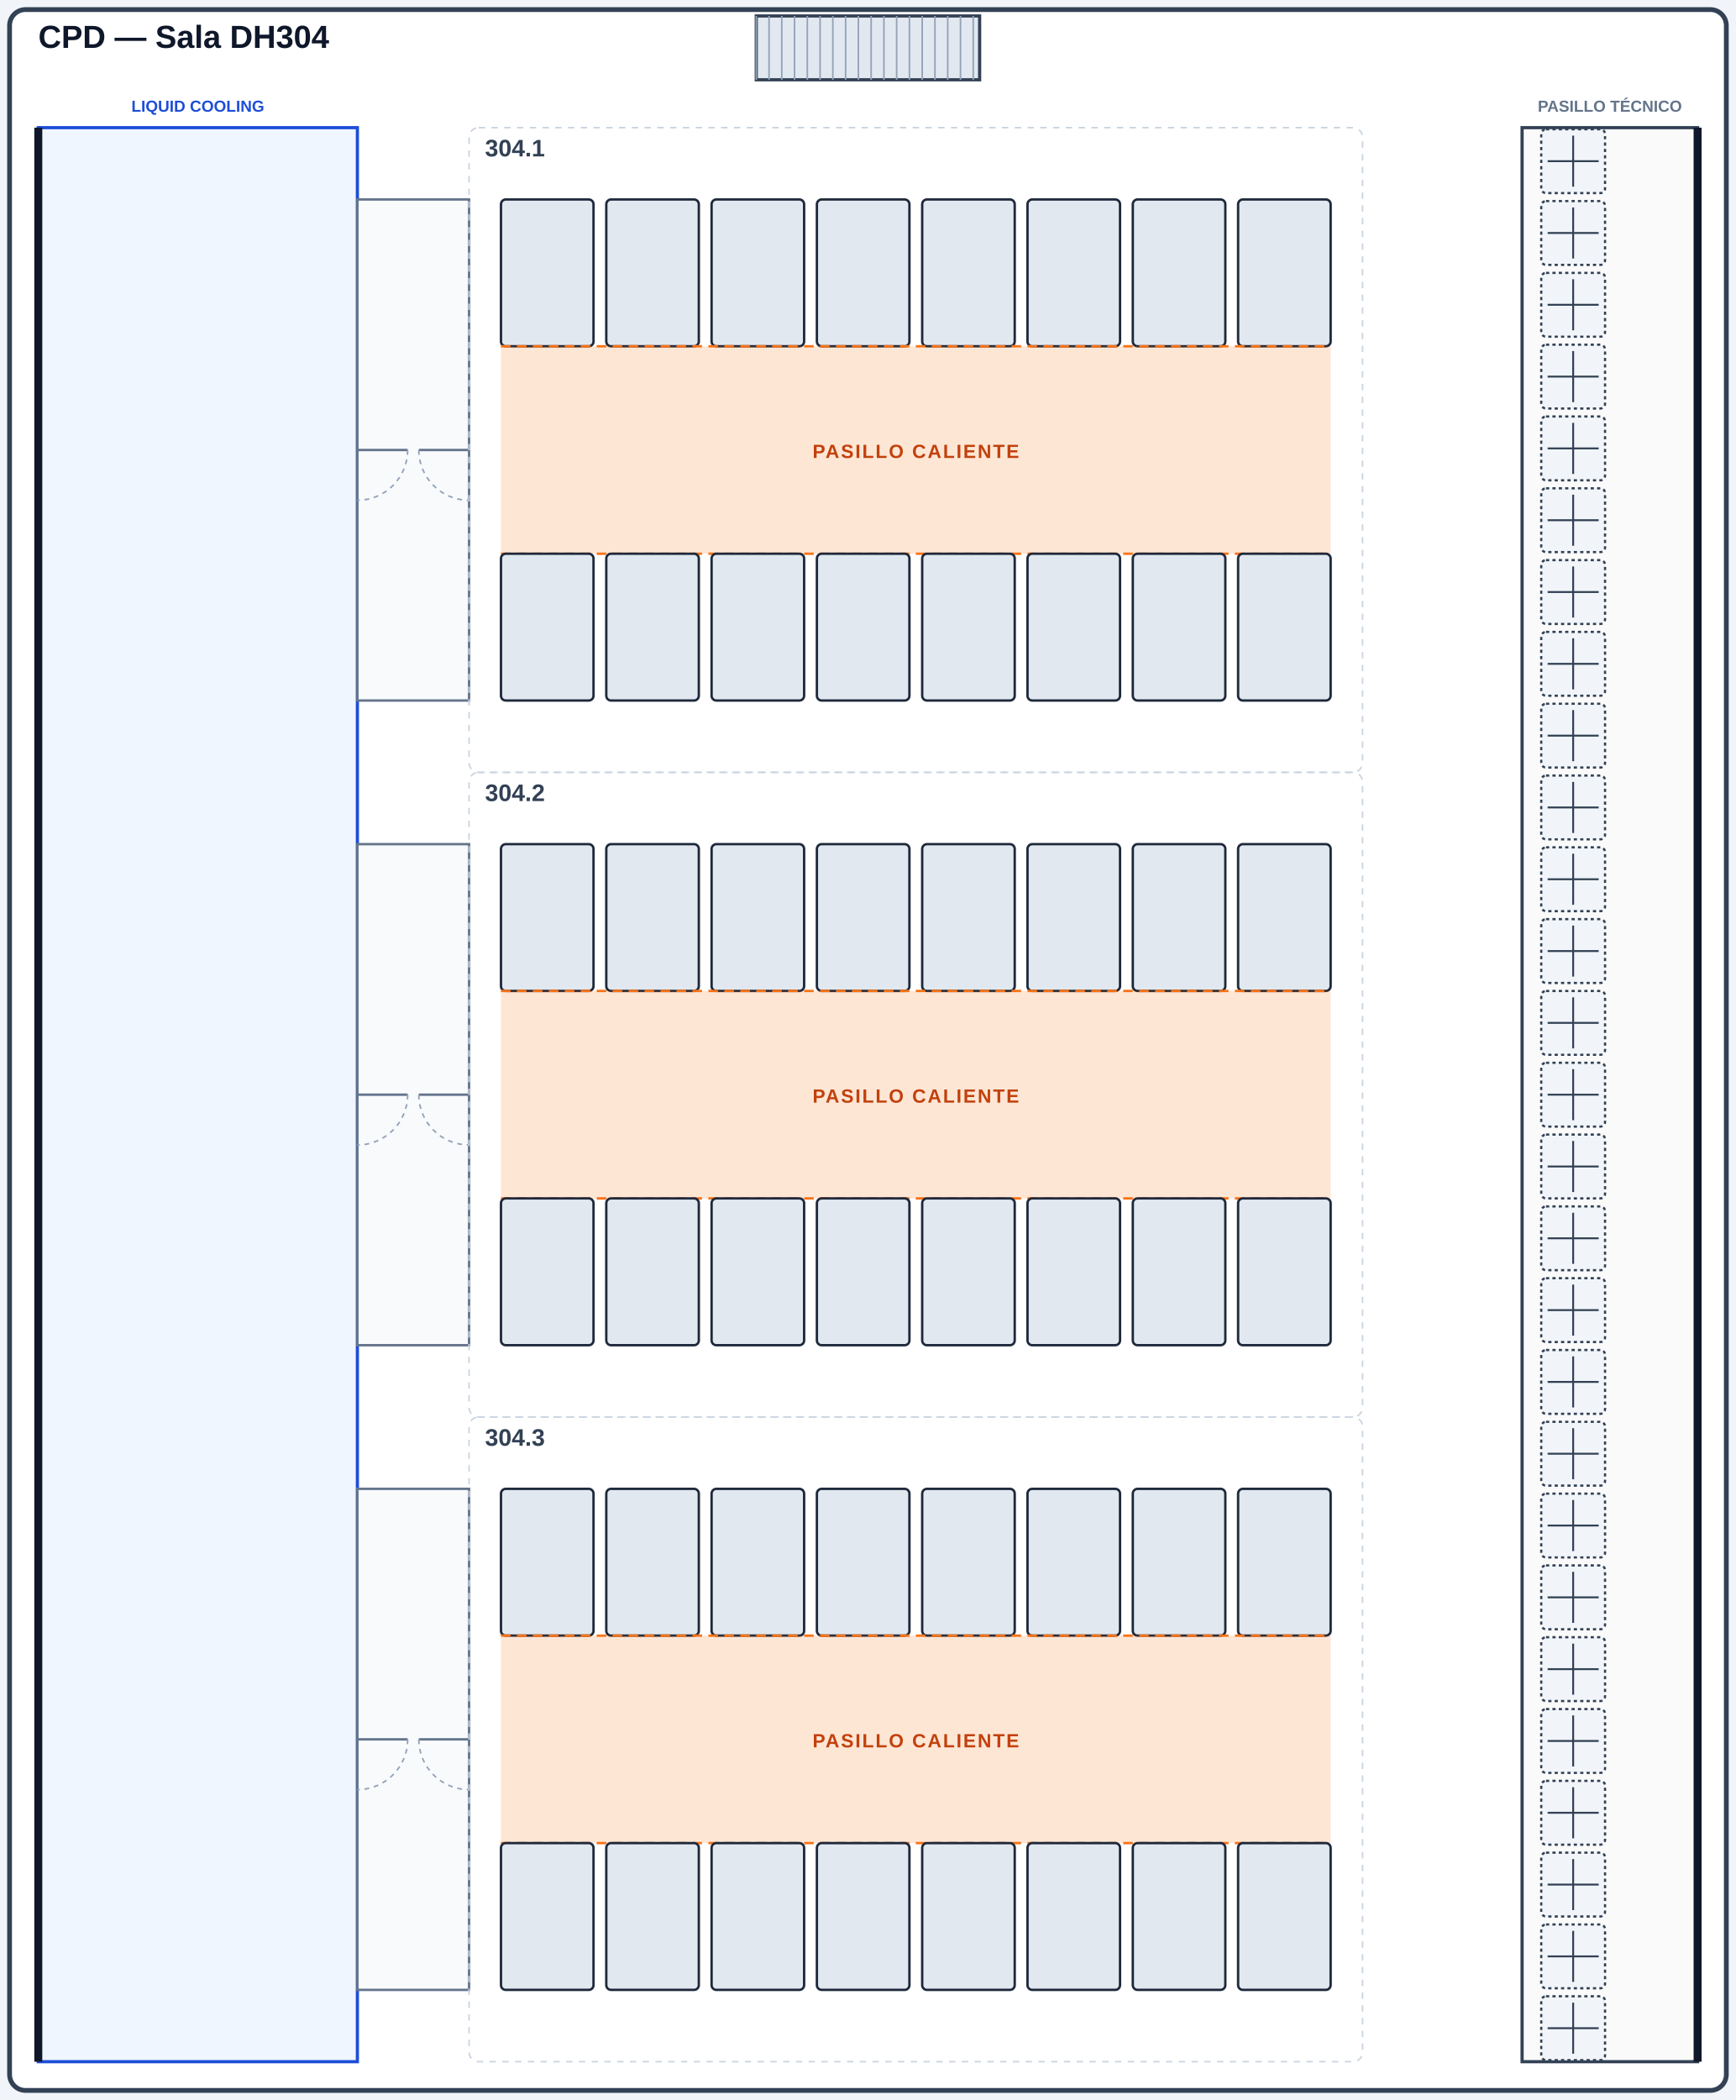
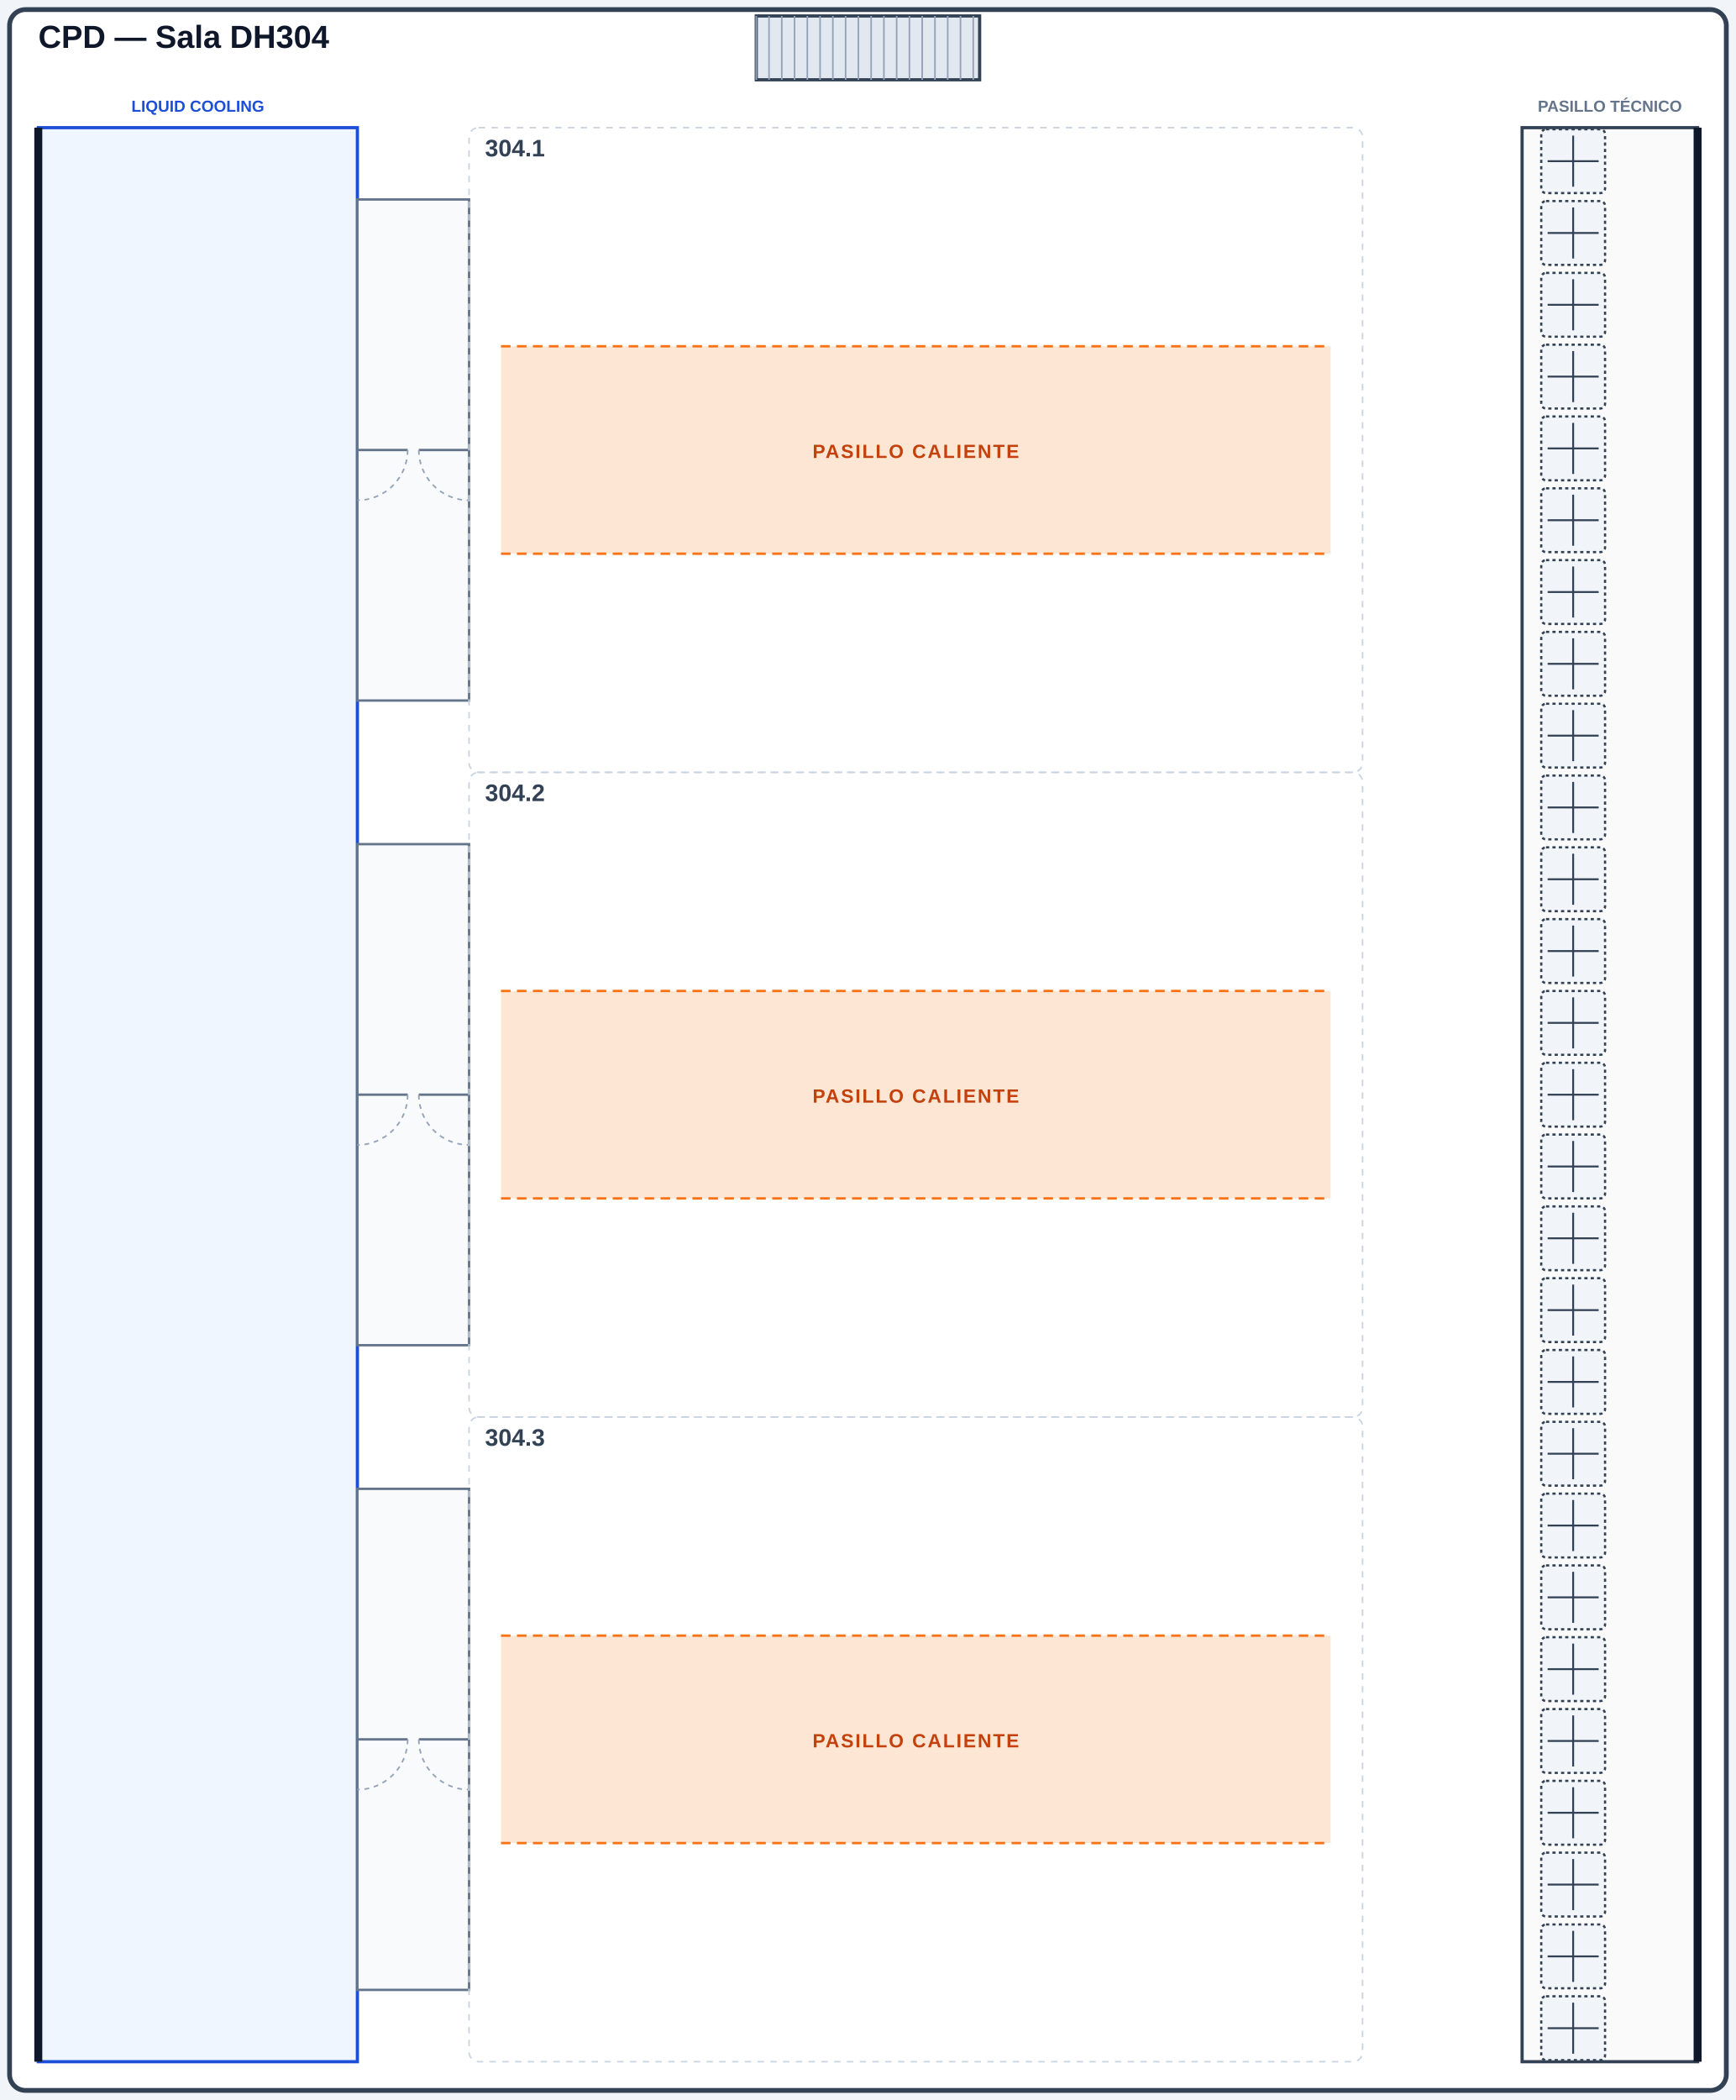
<svg xmlns="http://www.w3.org/2000/svg" viewBox="0 0 1088 1316" font-family="Arial,sans-serif">
  <rect x="0" y="0" width="1088" height="1316" fill="#f1f5f9" />
  <rect x="6" y="6" width="1076" height="1304" rx="10" fill="#ffffff" stroke="#334155" stroke-width="3" />
  <text x="24" y="30" font-size="20" font-weight="900" fill="#0f172a">CPD — Sala DH304</text>
  <rect x="474" y="10" width="140" height="40" fill="#e2e8f0" stroke="#334155" stroke-width="2" />
  <line x1="474" y1="10" x2="474" y2="50" stroke="#94a3b8" stroke-width="1" />
  <line x1="482" y1="10" x2="482" y2="50" stroke="#94a3b8" stroke-width="1" />
  <line x1="490" y1="10" x2="490" y2="50" stroke="#94a3b8" stroke-width="1" />
  <line x1="498" y1="10" x2="498" y2="50" stroke="#94a3b8" stroke-width="1" />
  <line x1="506" y1="10" x2="506" y2="50" stroke="#94a3b8" stroke-width="1" />
  <line x1="514" y1="10" x2="514" y2="50" stroke="#94a3b8" stroke-width="1" />
  <line x1="522" y1="10" x2="522" y2="50" stroke="#94a3b8" stroke-width="1" />
  <line x1="530" y1="10" x2="530" y2="50" stroke="#94a3b8" stroke-width="1" />
  <line x1="538" y1="10" x2="538" y2="50" stroke="#94a3b8" stroke-width="1" />
  <line x1="546" y1="10" x2="546" y2="50" stroke="#94a3b8" stroke-width="1" />
  <line x1="554" y1="10" x2="554" y2="50" stroke="#94a3b8" stroke-width="1" />
  <line x1="562" y1="10" x2="562" y2="50" stroke="#94a3b8" stroke-width="1" />
  <line x1="570" y1="10" x2="570" y2="50" stroke="#94a3b8" stroke-width="1" />
  <line x1="578" y1="10" x2="578" y2="50" stroke="#94a3b8" stroke-width="1" />
  <line x1="586" y1="10" x2="586" y2="50" stroke="#94a3b8" stroke-width="1" />
  <line x1="594" y1="10" x2="594" y2="50" stroke="#94a3b8" stroke-width="1" />
  <line x1="602" y1="10" x2="602" y2="50" stroke="#94a3b8" stroke-width="1" />
  <line x1="610" y1="10" x2="610" y2="50" stroke="#94a3b8" stroke-width="1" />
  <rect x="24" y="80" width="200" height="1212" fill="#eff6ff" stroke="#1d4ed8" stroke-width="2" />
  <text x="124" y="70" font-family="Arial,sans-serif" font-size="10" font-weight="700" fill="#1d4ed8" text-anchor="middle">LIQUID COOLING</text>
  <line x1="24" y1="80" x2="24" y2="1292" stroke="#0f172a" stroke-width="5" />
  <rect x="954" y="80" width="110" height="1212" fill="#fafafa" stroke="#334155" stroke-width="2" />
  <rect x="224" y="125" width="70" height="314" fill="#f8fafc" stroke="#64748b" stroke-width="1.5" />
  <line x1="224" y1="282" x2="255.5" y2="282" stroke="#64748b" stroke-width="1.5" />
  <path d="M 255.5 282 A 31.5 31.5 0 0 1 224 313.5" fill="none" stroke="#94a3b8" stroke-width="1" stroke-dasharray="3 3" />
  <line x1="294" y1="282" x2="262.5" y2="282" stroke="#64748b" stroke-width="1.5" />
  <path d="M 262.5 282 A 31.5 31.5 0 0 0 294 313.5" fill="none" stroke="#94a3b8" stroke-width="1" stroke-dasharray="3 3" />
  <rect x="294" y="80" width="560" height="404" rx="6" fill="none" stroke="#cbd5e1" stroke-width="1" stroke-dasharray="4 4" />
  <text x="304" y="98" font-family="Arial,sans-serif" font-size="15" font-weight="700" fill="#334155">304.1</text>
-   <rect x="314.0" y="125" width="58.0" height="92" rx="3" fill="#e2e8f0" stroke="#1e293b" stroke-width="1.5" />
-   <rect x="380.0" y="125" width="58.0" height="92" rx="3" fill="#e2e8f0" stroke="#1e293b" stroke-width="1.5" />
-   <rect x="446.0" y="125" width="58.0" height="92" rx="3" fill="#e2e8f0" stroke="#1e293b" stroke-width="1.5" />
-   <rect x="512.0" y="125" width="58.0" height="92" rx="3" fill="#e2e8f0" stroke="#1e293b" stroke-width="1.5" />
-   <rect x="578.0" y="125" width="58.0" height="92" rx="3" fill="#e2e8f0" stroke="#1e293b" stroke-width="1.5" />
-   <rect x="644.0" y="125" width="58.0" height="92" rx="3" fill="#e2e8f0" stroke="#1e293b" stroke-width="1.5" />
-   <rect x="710.0" y="125" width="58.0" height="92" rx="3" fill="#e2e8f0" stroke="#1e293b" stroke-width="1.5" />
-   <rect x="776.0" y="125" width="58.0" height="92" rx="3" fill="#e2e8f0" stroke="#1e293b" stroke-width="1.5" />
  <rect x="314" y="217" width="520" height="130" fill="#f97316" opacity="0.18" />
  <line x1="314" y1="217" x2="834" y2="217" stroke="#f97316" stroke-width="1.5" stroke-dasharray="6 4" />
  <line x1="314" y1="347" x2="834" y2="347" stroke="#f97316" stroke-width="1.5" stroke-dasharray="6 4" />
  <text x="574" y="287" font-family="Arial,sans-serif" font-size="12" font-weight="700" fill="#c2410c" text-anchor="middle" letter-spacing="1">PASILLO CALIENTE</text>
-   <rect x="314.0" y="347" width="58.0" height="92" rx="3" fill="#e2e8f0" stroke="#1e293b" stroke-width="1.5" />
-   <rect x="380.0" y="347" width="58.0" height="92" rx="3" fill="#e2e8f0" stroke="#1e293b" stroke-width="1.5" />
-   <rect x="446.0" y="347" width="58.0" height="92" rx="3" fill="#e2e8f0" stroke="#1e293b" stroke-width="1.5" />
-   <rect x="512.0" y="347" width="58.0" height="92" rx="3" fill="#e2e8f0" stroke="#1e293b" stroke-width="1.5" />
-   <rect x="578.0" y="347" width="58.0" height="92" rx="3" fill="#e2e8f0" stroke="#1e293b" stroke-width="1.5" />
-   <rect x="644.0" y="347" width="58.0" height="92" rx="3" fill="#e2e8f0" stroke="#1e293b" stroke-width="1.5" />
-   <rect x="710.0" y="347" width="58.0" height="92" rx="3" fill="#e2e8f0" stroke="#1e293b" stroke-width="1.5" />
-   <rect x="776.0" y="347" width="58.0" height="92" rx="3" fill="#e2e8f0" stroke="#1e293b" stroke-width="1.5" />
  <rect x="224" y="529" width="70" height="314" fill="#f8fafc" stroke="#64748b" stroke-width="1.5" />
  <line x1="224" y1="686" x2="255.5" y2="686" stroke="#64748b" stroke-width="1.5" />
  <path d="M 255.5 686 A 31.5 31.5 0 0 1 224 717.5" fill="none" stroke="#94a3b8" stroke-width="1" stroke-dasharray="3 3" />
  <line x1="294" y1="686" x2="262.5" y2="686" stroke="#64748b" stroke-width="1.5" />
  <path d="M 262.5 686 A 31.5 31.5 0 0 0 294 717.5" fill="none" stroke="#94a3b8" stroke-width="1" stroke-dasharray="3 3" />
  <rect x="294" y="484" width="560" height="404" rx="6" fill="none" stroke="#cbd5e1" stroke-width="1" stroke-dasharray="4 4" />
  <text x="304" y="502" font-family="Arial,sans-serif" font-size="15" font-weight="700" fill="#334155">304.2</text>
-   <rect x="314.0" y="529" width="58.0" height="92" rx="3" fill="#e2e8f0" stroke="#1e293b" stroke-width="1.5" />
-   <rect x="380.0" y="529" width="58.0" height="92" rx="3" fill="#e2e8f0" stroke="#1e293b" stroke-width="1.5" />
-   <rect x="446.0" y="529" width="58.0" height="92" rx="3" fill="#e2e8f0" stroke="#1e293b" stroke-width="1.5" />
-   <rect x="512.0" y="529" width="58.0" height="92" rx="3" fill="#e2e8f0" stroke="#1e293b" stroke-width="1.5" />
-   <rect x="578.0" y="529" width="58.0" height="92" rx="3" fill="#e2e8f0" stroke="#1e293b" stroke-width="1.5" />
-   <rect x="644.0" y="529" width="58.0" height="92" rx="3" fill="#e2e8f0" stroke="#1e293b" stroke-width="1.5" />
-   <rect x="710.0" y="529" width="58.0" height="92" rx="3" fill="#e2e8f0" stroke="#1e293b" stroke-width="1.5" />
-   <rect x="776.0" y="529" width="58.0" height="92" rx="3" fill="#e2e8f0" stroke="#1e293b" stroke-width="1.5" />
  <rect x="314" y="621" width="520" height="130" fill="#f97316" opacity="0.18" />
  <line x1="314" y1="621" x2="834" y2="621" stroke="#f97316" stroke-width="1.5" stroke-dasharray="6 4" />
  <line x1="314" y1="751" x2="834" y2="751" stroke="#f97316" stroke-width="1.5" stroke-dasharray="6 4" />
  <text x="574" y="691" font-family="Arial,sans-serif" font-size="12" font-weight="700" fill="#c2410c" text-anchor="middle" letter-spacing="1">PASILLO CALIENTE</text>
-   <rect x="314.0" y="751" width="58.0" height="92" rx="3" fill="#e2e8f0" stroke="#1e293b" stroke-width="1.5" />
-   <rect x="380.0" y="751" width="58.0" height="92" rx="3" fill="#e2e8f0" stroke="#1e293b" stroke-width="1.5" />
-   <rect x="446.0" y="751" width="58.0" height="92" rx="3" fill="#e2e8f0" stroke="#1e293b" stroke-width="1.5" />
-   <rect x="512.0" y="751" width="58.0" height="92" rx="3" fill="#e2e8f0" stroke="#1e293b" stroke-width="1.5" />
-   <rect x="578.0" y="751" width="58.0" height="92" rx="3" fill="#e2e8f0" stroke="#1e293b" stroke-width="1.5" />
-   <rect x="644.0" y="751" width="58.0" height="92" rx="3" fill="#e2e8f0" stroke="#1e293b" stroke-width="1.5" />
-   <rect x="710.0" y="751" width="58.0" height="92" rx="3" fill="#e2e8f0" stroke="#1e293b" stroke-width="1.5" />
-   <rect x="776.0" y="751" width="58.0" height="92" rx="3" fill="#e2e8f0" stroke="#1e293b" stroke-width="1.5" />
  <rect x="224" y="933" width="70" height="314" fill="#f8fafc" stroke="#64748b" stroke-width="1.5" />
  <line x1="224" y1="1090" x2="255.5" y2="1090" stroke="#64748b" stroke-width="1.5" />
  <path d="M 255.5 1090 A 31.5 31.5 0 0 1 224 1121.5" fill="none" stroke="#94a3b8" stroke-width="1" stroke-dasharray="3 3" />
  <line x1="294" y1="1090" x2="262.5" y2="1090" stroke="#64748b" stroke-width="1.5" />
  <path d="M 262.5 1090 A 31.5 31.5 0 0 0 294 1121.5" fill="none" stroke="#94a3b8" stroke-width="1" stroke-dasharray="3 3" />
  <rect x="294" y="888" width="560" height="404" rx="6" fill="none" stroke="#cbd5e1" stroke-width="1" stroke-dasharray="4 4" />
  <text x="304" y="906" font-family="Arial,sans-serif" font-size="15" font-weight="700" fill="#334155">304.3</text>
-   <rect x="314.0" y="933" width="58.0" height="92" rx="3" fill="#e2e8f0" stroke="#1e293b" stroke-width="1.5" />
-   <rect x="380.0" y="933" width="58.0" height="92" rx="3" fill="#e2e8f0" stroke="#1e293b" stroke-width="1.5" />
-   <rect x="446.0" y="933" width="58.0" height="92" rx="3" fill="#e2e8f0" stroke="#1e293b" stroke-width="1.5" />
-   <rect x="512.0" y="933" width="58.0" height="92" rx="3" fill="#e2e8f0" stroke="#1e293b" stroke-width="1.5" />
-   <rect x="578.0" y="933" width="58.0" height="92" rx="3" fill="#e2e8f0" stroke="#1e293b" stroke-width="1.5" />
-   <rect x="644.0" y="933" width="58.0" height="92" rx="3" fill="#e2e8f0" stroke="#1e293b" stroke-width="1.5" />
-   <rect x="710.0" y="933" width="58.0" height="92" rx="3" fill="#e2e8f0" stroke="#1e293b" stroke-width="1.5" />
-   <rect x="776.0" y="933" width="58.0" height="92" rx="3" fill="#e2e8f0" stroke="#1e293b" stroke-width="1.5" />
  <rect x="314" y="1025" width="520" height="130" fill="#f97316" opacity="0.18" />
  <line x1="314" y1="1025" x2="834" y2="1025" stroke="#f97316" stroke-width="1.5" stroke-dasharray="6 4" />
  <line x1="314" y1="1155" x2="834" y2="1155" stroke="#f97316" stroke-width="1.5" stroke-dasharray="6 4" />
  <text x="574" y="1095" font-family="Arial,sans-serif" font-size="12" font-weight="700" fill="#c2410c" text-anchor="middle" letter-spacing="1">PASILLO CALIENTE</text>
-   <rect x="314.0" y="1155" width="58.0" height="92" rx="3" fill="#e2e8f0" stroke="#1e293b" stroke-width="1.5" />
-   <rect x="380.0" y="1155" width="58.0" height="92" rx="3" fill="#e2e8f0" stroke="#1e293b" stroke-width="1.5" />
-   <rect x="446.0" y="1155" width="58.0" height="92" rx="3" fill="#e2e8f0" stroke="#1e293b" stroke-width="1.5" />
-   <rect x="512.0" y="1155" width="58.0" height="92" rx="3" fill="#e2e8f0" stroke="#1e293b" stroke-width="1.5" />
-   <rect x="578.0" y="1155" width="58.0" height="92" rx="3" fill="#e2e8f0" stroke="#1e293b" stroke-width="1.5" />
-   <rect x="644.0" y="1155" width="58.0" height="92" rx="3" fill="#e2e8f0" stroke="#1e293b" stroke-width="1.5" />
-   <rect x="710.0" y="1155" width="58.0" height="92" rx="3" fill="#e2e8f0" stroke="#1e293b" stroke-width="1.5" />
-   <rect x="776.0" y="1155" width="58.0" height="92" rx="3" fill="#e2e8f0" stroke="#1e293b" stroke-width="1.5" />
  <text x="1009" y="70" font-family="Arial,sans-serif" font-size="10" font-weight="700" fill="#64748b" text-anchor="middle">PASILLO TÉCNICO</text>
  <rect x="966" y="81" width="40" height="40" rx="3" fill="#f1f5f9" stroke="#334155" stroke-width="1.4" stroke-dasharray="2 2" />
  <line x1="970" y1="101" x2="1002" y2="101" stroke="#334155" stroke-width="1.2" />
  <line x1="986" y1="85" x2="986" y2="117" stroke="#334155" stroke-width="1.2" />
  <rect x="966" y="126" width="40" height="40" rx="3" fill="#f1f5f9" stroke="#334155" stroke-width="1.4" stroke-dasharray="2 2" />
  <line x1="970" y1="146" x2="1002" y2="146" stroke="#334155" stroke-width="1.2" />
  <line x1="986" y1="130" x2="986" y2="162" stroke="#334155" stroke-width="1.2" />
  <rect x="966" y="171" width="40" height="40" rx="3" fill="#f1f5f9" stroke="#334155" stroke-width="1.4" stroke-dasharray="2 2" />
  <line x1="970" y1="191" x2="1002" y2="191" stroke="#334155" stroke-width="1.2" />
  <line x1="986" y1="175" x2="986" y2="207" stroke="#334155" stroke-width="1.2" />
  <rect x="966" y="216" width="40" height="40" rx="3" fill="#f1f5f9" stroke="#334155" stroke-width="1.4" stroke-dasharray="2 2" />
  <line x1="970" y1="236" x2="1002" y2="236" stroke="#334155" stroke-width="1.2" />
  <line x1="986" y1="220" x2="986" y2="252" stroke="#334155" stroke-width="1.2" />
  <rect x="966" y="261" width="40" height="40" rx="3" fill="#f1f5f9" stroke="#334155" stroke-width="1.4" stroke-dasharray="2 2" />
  <line x1="970" y1="281" x2="1002" y2="281" stroke="#334155" stroke-width="1.2" />
  <line x1="986" y1="265" x2="986" y2="297" stroke="#334155" stroke-width="1.2" />
  <rect x="966" y="306" width="40" height="40" rx="3" fill="#f1f5f9" stroke="#334155" stroke-width="1.4" stroke-dasharray="2 2" />
  <line x1="970" y1="326" x2="1002" y2="326" stroke="#334155" stroke-width="1.2" />
  <line x1="986" y1="310" x2="986" y2="342" stroke="#334155" stroke-width="1.2" />
  <rect x="966" y="351" width="40" height="40" rx="3" fill="#f1f5f9" stroke="#334155" stroke-width="1.4" stroke-dasharray="2 2" />
  <line x1="970" y1="371" x2="1002" y2="371" stroke="#334155" stroke-width="1.2" />
  <line x1="986" y1="355" x2="986" y2="387" stroke="#334155" stroke-width="1.2" />
  <rect x="966" y="396" width="40" height="40" rx="3" fill="#f1f5f9" stroke="#334155" stroke-width="1.4" stroke-dasharray="2 2" />
  <line x1="970" y1="416" x2="1002" y2="416" stroke="#334155" stroke-width="1.2" />
  <line x1="986" y1="400" x2="986" y2="432" stroke="#334155" stroke-width="1.2" />
  <rect x="966" y="441" width="40" height="40" rx="3" fill="#f1f5f9" stroke="#334155" stroke-width="1.4" stroke-dasharray="2 2" />
  <line x1="970" y1="461" x2="1002" y2="461" stroke="#334155" stroke-width="1.2" />
  <line x1="986" y1="445" x2="986" y2="477" stroke="#334155" stroke-width="1.2" />
  <rect x="966" y="486" width="40" height="40" rx="3" fill="#f1f5f9" stroke="#334155" stroke-width="1.4" stroke-dasharray="2 2" />
  <line x1="970" y1="506" x2="1002" y2="506" stroke="#334155" stroke-width="1.2" />
  <line x1="986" y1="490" x2="986" y2="522" stroke="#334155" stroke-width="1.2" />
  <rect x="966" y="531" width="40" height="40" rx="3" fill="#f1f5f9" stroke="#334155" stroke-width="1.4" stroke-dasharray="2 2" />
  <line x1="970" y1="551" x2="1002" y2="551" stroke="#334155" stroke-width="1.2" />
  <line x1="986" y1="535" x2="986" y2="567" stroke="#334155" stroke-width="1.2" />
  <rect x="966" y="576" width="40" height="40" rx="3" fill="#f1f5f9" stroke="#334155" stroke-width="1.4" stroke-dasharray="2 2" />
  <line x1="970" y1="596" x2="1002" y2="596" stroke="#334155" stroke-width="1.2" />
  <line x1="986" y1="580" x2="986" y2="612" stroke="#334155" stroke-width="1.2" />
  <rect x="966" y="621" width="40" height="40" rx="3" fill="#f1f5f9" stroke="#334155" stroke-width="1.4" stroke-dasharray="2 2" />
  <line x1="970" y1="641" x2="1002" y2="641" stroke="#334155" stroke-width="1.2" />
  <line x1="986" y1="625" x2="986" y2="657" stroke="#334155" stroke-width="1.2" />
  <rect x="966" y="666" width="40" height="40" rx="3" fill="#f1f5f9" stroke="#334155" stroke-width="1.4" stroke-dasharray="2 2" />
  <line x1="970" y1="686" x2="1002" y2="686" stroke="#334155" stroke-width="1.2" />
  <line x1="986" y1="670" x2="986" y2="702" stroke="#334155" stroke-width="1.2" />
  <rect x="966" y="711" width="40" height="40" rx="3" fill="#f1f5f9" stroke="#334155" stroke-width="1.4" stroke-dasharray="2 2" />
  <line x1="970" y1="731" x2="1002" y2="731" stroke="#334155" stroke-width="1.2" />
  <line x1="986" y1="715" x2="986" y2="747" stroke="#334155" stroke-width="1.2" />
  <rect x="966" y="756" width="40" height="40" rx="3" fill="#f1f5f9" stroke="#334155" stroke-width="1.4" stroke-dasharray="2 2" />
  <line x1="970" y1="776" x2="1002" y2="776" stroke="#334155" stroke-width="1.2" />
  <line x1="986" y1="760" x2="986" y2="792" stroke="#334155" stroke-width="1.2" />
  <rect x="966" y="801" width="40" height="40" rx="3" fill="#f1f5f9" stroke="#334155" stroke-width="1.4" stroke-dasharray="2 2" />
  <line x1="970" y1="821" x2="1002" y2="821" stroke="#334155" stroke-width="1.2" />
  <line x1="986" y1="805" x2="986" y2="837" stroke="#334155" stroke-width="1.2" />
  <rect x="966" y="846" width="40" height="40" rx="3" fill="#f1f5f9" stroke="#334155" stroke-width="1.4" stroke-dasharray="2 2" />
  <line x1="970" y1="866" x2="1002" y2="866" stroke="#334155" stroke-width="1.2" />
  <line x1="986" y1="850" x2="986" y2="882" stroke="#334155" stroke-width="1.2" />
  <rect x="966" y="891" width="40" height="40" rx="3" fill="#f1f5f9" stroke="#334155" stroke-width="1.4" stroke-dasharray="2 2" />
  <line x1="970" y1="911" x2="1002" y2="911" stroke="#334155" stroke-width="1.2" />
  <line x1="986" y1="895" x2="986" y2="927" stroke="#334155" stroke-width="1.2" />
  <rect x="966" y="936" width="40" height="40" rx="3" fill="#f1f5f9" stroke="#334155" stroke-width="1.4" stroke-dasharray="2 2" />
  <line x1="970" y1="956" x2="1002" y2="956" stroke="#334155" stroke-width="1.2" />
  <line x1="986" y1="940" x2="986" y2="972" stroke="#334155" stroke-width="1.2" />
  <rect x="966" y="981" width="40" height="40" rx="3" fill="#f1f5f9" stroke="#334155" stroke-width="1.4" stroke-dasharray="2 2" />
  <line x1="970" y1="1001" x2="1002" y2="1001" stroke="#334155" stroke-width="1.2" />
  <line x1="986" y1="985" x2="986" y2="1017" stroke="#334155" stroke-width="1.2" />
  <rect x="966" y="1026" width="40" height="40" rx="3" fill="#f1f5f9" stroke="#334155" stroke-width="1.4" stroke-dasharray="2 2" />
  <line x1="970" y1="1046" x2="1002" y2="1046" stroke="#334155" stroke-width="1.2" />
  <line x1="986" y1="1030" x2="986" y2="1062" stroke="#334155" stroke-width="1.2" />
  <rect x="966" y="1071" width="40" height="40" rx="3" fill="#f1f5f9" stroke="#334155" stroke-width="1.4" stroke-dasharray="2 2" />
  <line x1="970" y1="1091" x2="1002" y2="1091" stroke="#334155" stroke-width="1.2" />
  <line x1="986" y1="1075" x2="986" y2="1107" stroke="#334155" stroke-width="1.2" />
  <rect x="966" y="1116" width="40" height="40" rx="3" fill="#f1f5f9" stroke="#334155" stroke-width="1.4" stroke-dasharray="2 2" />
  <line x1="970" y1="1136" x2="1002" y2="1136" stroke="#334155" stroke-width="1.2" />
  <line x1="986" y1="1120" x2="986" y2="1152" stroke="#334155" stroke-width="1.2" />
  <rect x="966" y="1161" width="40" height="40" rx="3" fill="#f1f5f9" stroke="#334155" stroke-width="1.4" stroke-dasharray="2 2" />
  <line x1="970" y1="1181" x2="1002" y2="1181" stroke="#334155" stroke-width="1.2" />
  <line x1="986" y1="1165" x2="986" y2="1197" stroke="#334155" stroke-width="1.2" />
  <rect x="966" y="1206" width="40" height="40" rx="3" fill="#f1f5f9" stroke="#334155" stroke-width="1.4" stroke-dasharray="2 2" />
  <line x1="970" y1="1226" x2="1002" y2="1226" stroke="#334155" stroke-width="1.2" />
  <line x1="986" y1="1210" x2="986" y2="1242" stroke="#334155" stroke-width="1.2" />
  <rect x="966" y="1251" width="40" height="40" rx="3" fill="#f1f5f9" stroke="#334155" stroke-width="1.4" stroke-dasharray="2 2" />
  <line x1="970" y1="1271" x2="1002" y2="1271" stroke="#334155" stroke-width="1.2" />
  <line x1="986" y1="1255" x2="986" y2="1287" stroke="#334155" stroke-width="1.2" />
  <line x1="1064" y1="80" x2="1064" y2="1292" stroke="#0f172a" stroke-width="5" />
</svg>
